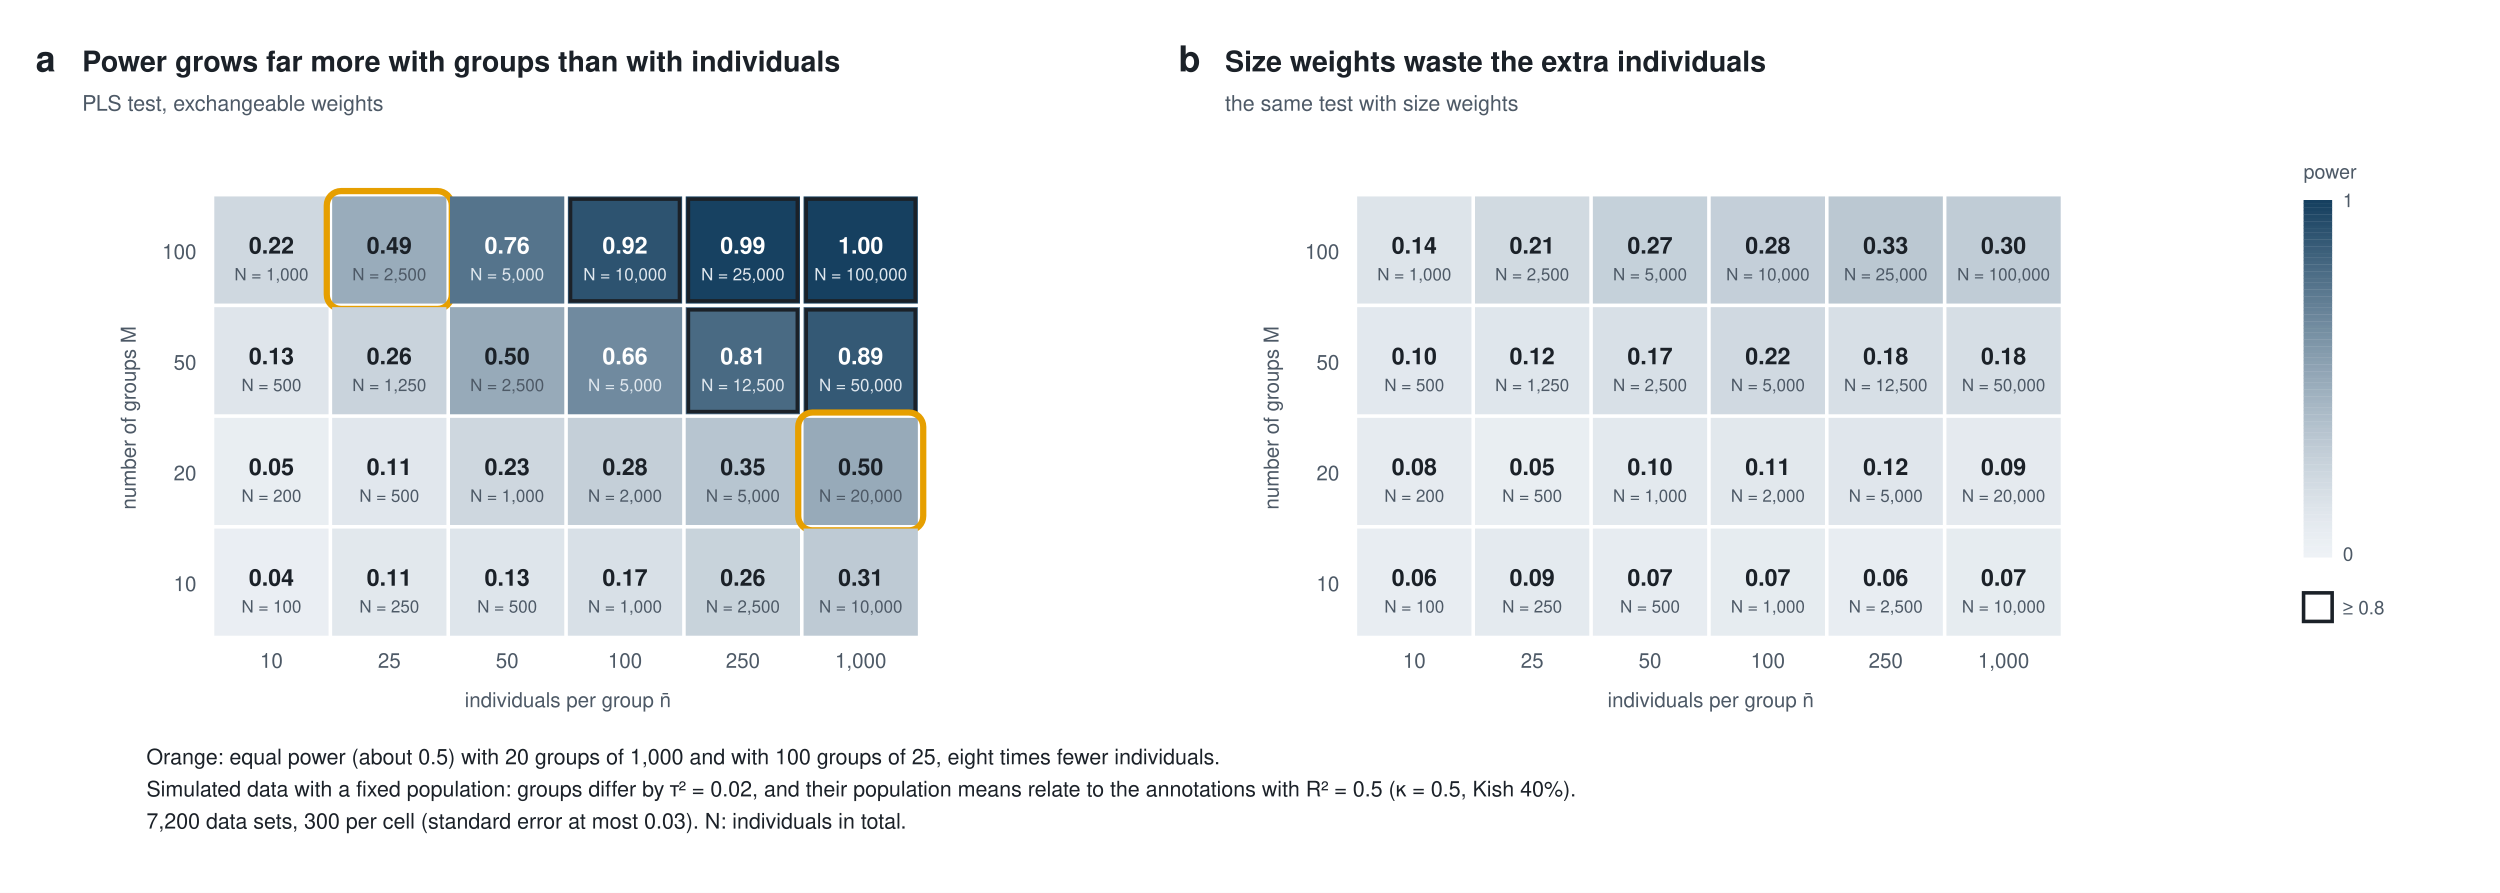
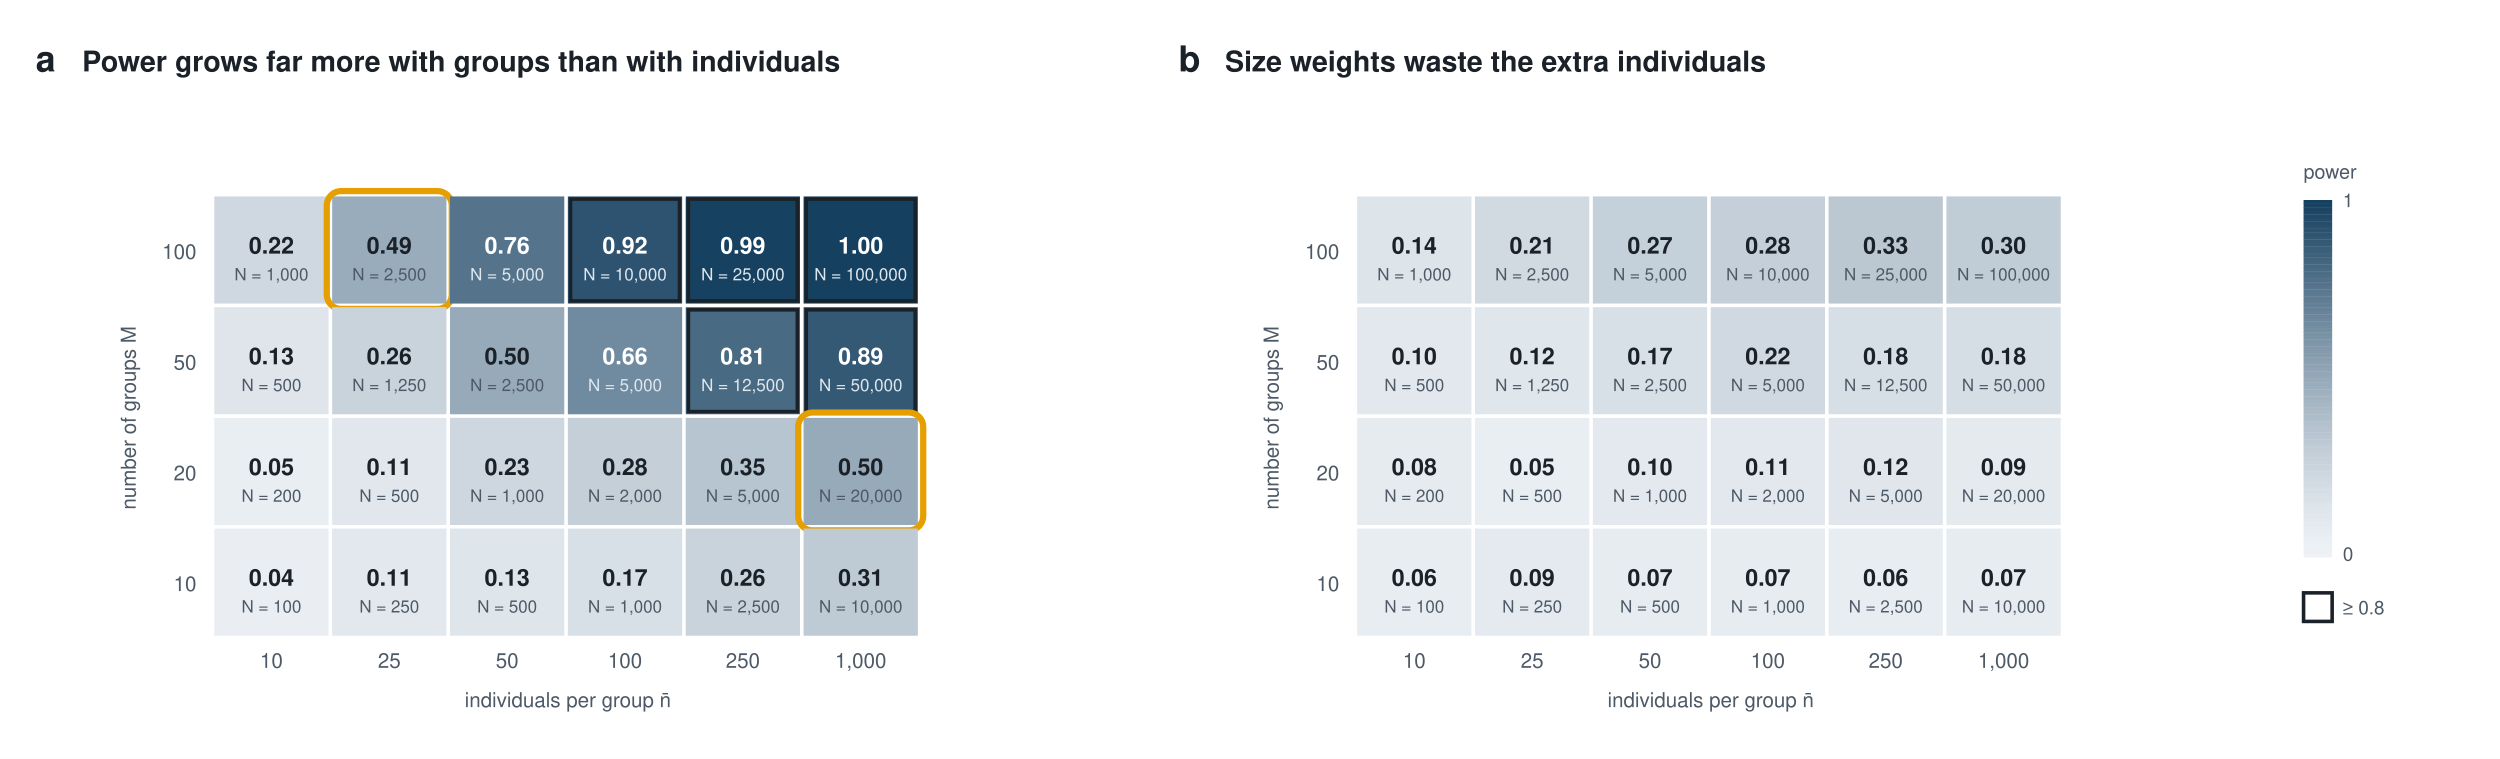
- <svg xmlns="http://www.w3.org/2000/svg" viewBox="0 0 1400 500" width="1400" height="500">
+ <svg xmlns="http://www.w3.org/2000/svg" viewBox="0 0 1400 425" width="1400" height="425">
  <defs>
    <marker id="ah" viewBox="0 0 10 10" refX="9" refY="5" markerWidth="7" markerHeight="7" orient="auto-start-reverse">
      <path d="M0,0 L10,5 L0,10 z" fill="#4d5966" />
    </marker>
  </defs>
-   <rect width="1400" height="500" fill="#ffffff" />
+   <rect width="1400" height="425" fill="#ffffff" />
  <text x="20.0" y="40.0" font-size="20" fill="#1b2128" text-anchor="start" font-weight="700" font-style="normal" font-family="Helvetica, Arial, sans-serif">a</text>
  <text x="46.0" y="40.0" font-size="16" fill="#1b2128" text-anchor="start" font-weight="700" font-style="normal" font-family="Helvetica, Arial, sans-serif">Power grows far more with groups than with individuals</text>
-   <text x="46.0" y="62.0" font-size="12" fill="#4d5966" text-anchor="start" font-weight="400" font-style="normal" font-family="Helvetica, Arial, sans-serif">PLS test, exchangeable weights</text>
  <text x="110.0" y="145.0" font-size="11.5" fill="#4d5966" text-anchor="end" font-weight="400" font-style="normal" font-family="Helvetica, Arial, sans-serif">100</text>
  <rect x="120.0" y="110.0" width="64.0" height="60.0" rx="0" fill="rgb(207,216,224)" fill-opacity="1.00" stroke="none" stroke-width="1" />
  <text x="152.0" y="142.0" font-size="13" fill="#1b2128" text-anchor="middle" font-weight="700" font-style="normal" font-family="Helvetica, Arial, sans-serif">0.22</text>
  <text x="152.0" y="157.0" font-size="9.5" fill="#4d5966" text-anchor="middle" font-weight="400" font-style="normal" font-family="Helvetica, Arial, sans-serif">N = 1,000</text>
  <rect x="186.0" y="110.0" width="64.0" height="60.0" rx="0" fill="rgb(153,172,187)" fill-opacity="1.00" stroke="none" stroke-width="1" />
  <text x="218.0" y="142.0" font-size="13" fill="#1b2128" text-anchor="middle" font-weight="700" font-style="normal" font-family="Helvetica, Arial, sans-serif">0.49</text>
  <text x="218.0" y="157.0" font-size="9.5" fill="#4d5966" text-anchor="middle" font-weight="400" font-style="normal" font-family="Helvetica, Arial, sans-serif">N = 2,500</text>
  <rect x="183.0" y="107.0" width="70.0" height="66.0" rx="8" fill="none" fill-opacity="1.00" stroke="#E69F00" stroke-width="3.5" />
  <rect x="252.0" y="110.0" width="64.0" height="60.0" rx="0" fill="rgb(85,116,140)" fill-opacity="1.00" stroke="none" stroke-width="1" />
  <text x="284.0" y="142.0" font-size="13" fill="#ffffff" text-anchor="middle" font-weight="700" font-style="normal" font-family="Helvetica, Arial, sans-serif">0.76</text>
  <text x="284.0" y="157.0" font-size="9.5" fill="#dfe7ee" text-anchor="middle" font-weight="400" font-style="normal" font-family="Helvetica, Arial, sans-serif">N = 5,000</text>
  <rect x="318.0" y="110.0" width="64.0" height="60.0" rx="0" fill="rgb(45,83,112)" fill-opacity="1.00" stroke="none" stroke-width="1" />
  <rect x="319.5" y="111.5" width="61.0" height="57.0" rx="0" fill="none" fill-opacity="1.00" stroke="#1b2128" stroke-width="2" />
  <text x="350.0" y="142.0" font-size="13" fill="#ffffff" text-anchor="middle" font-weight="700" font-style="normal" font-family="Helvetica, Arial, sans-serif">0.92</text>
  <text x="350.0" y="157.0" font-size="9.5" fill="#dfe7ee" text-anchor="middle" font-weight="400" font-style="normal" font-family="Helvetica, Arial, sans-serif">N = 10,000</text>
  <rect x="384.0" y="110.0" width="64.0" height="60.0" rx="0" fill="rgb(23,65,97)" fill-opacity="1.00" stroke="none" stroke-width="1" />
  <rect x="385.5" y="111.5" width="61.0" height="57.0" rx="0" fill="none" fill-opacity="1.00" stroke="#1b2128" stroke-width="2" />
  <text x="416.0" y="142.0" font-size="13" fill="#ffffff" text-anchor="middle" font-weight="700" font-style="normal" font-family="Helvetica, Arial, sans-serif">0.99</text>
  <text x="416.0" y="157.0" font-size="9.5" fill="#dfe7ee" text-anchor="middle" font-weight="400" font-style="normal" font-family="Helvetica, Arial, sans-serif">N = 25,000</text>
  <rect x="450.0" y="110.0" width="64.0" height="60.0" rx="0" fill="rgb(22,64,96)" fill-opacity="1.00" stroke="none" stroke-width="1" />
  <rect x="451.5" y="111.5" width="61.0" height="57.0" rx="0" fill="none" fill-opacity="1.00" stroke="#1b2128" stroke-width="2" />
  <text x="482.0" y="142.0" font-size="13" fill="#ffffff" text-anchor="middle" font-weight="700" font-style="normal" font-family="Helvetica, Arial, sans-serif">1.00</text>
  <text x="482.0" y="157.0" font-size="9.5" fill="#dfe7ee" text-anchor="middle" font-weight="400" font-style="normal" font-family="Helvetica, Arial, sans-serif">N = 100,000</text>
  <text x="110.0" y="207.0" font-size="11.5" fill="#4d5966" text-anchor="end" font-weight="400" font-style="normal" font-family="Helvetica, Arial, sans-serif">50</text>
  <rect x="120.0" y="172.0" width="64.0" height="60.0" rx="0" fill="rgb(223,229,235)" fill-opacity="1.00" stroke="none" stroke-width="1" />
  <text x="152.0" y="204.0" font-size="13" fill="#1b2128" text-anchor="middle" font-weight="700" font-style="normal" font-family="Helvetica, Arial, sans-serif">0.13</text>
  <text x="152.0" y="219.0" font-size="9.5" fill="#4d5966" text-anchor="middle" font-weight="400" font-style="normal" font-family="Helvetica, Arial, sans-serif">N = 500</text>
  <rect x="186.0" y="172.0" width="64.0" height="60.0" rx="0" fill="rgb(201,211,220)" fill-opacity="1.00" stroke="none" stroke-width="1" />
  <text x="218.0" y="204.0" font-size="13" fill="#1b2128" text-anchor="middle" font-weight="700" font-style="normal" font-family="Helvetica, Arial, sans-serif">0.26</text>
  <text x="218.0" y="219.0" font-size="9.5" fill="#4d5966" text-anchor="middle" font-weight="400" font-style="normal" font-family="Helvetica, Arial, sans-serif">N = 1,250</text>
  <rect x="252.0" y="172.0" width="64.0" height="60.0" rx="0" fill="rgb(151,170,185)" fill-opacity="1.00" stroke="none" stroke-width="1" />
  <text x="284.0" y="204.0" font-size="13" fill="#1b2128" text-anchor="middle" font-weight="700" font-style="normal" font-family="Helvetica, Arial, sans-serif">0.50</text>
  <text x="284.0" y="219.0" font-size="9.5" fill="#4d5966" text-anchor="middle" font-weight="400" font-style="normal" font-family="Helvetica, Arial, sans-serif">N = 2,500</text>
  <rect x="318.0" y="172.0" width="64.0" height="60.0" rx="0" fill="rgb(112,138,159)" fill-opacity="1.00" stroke="none" stroke-width="1" />
  <text x="350.0" y="204.0" font-size="13" fill="#ffffff" text-anchor="middle" font-weight="700" font-style="normal" font-family="Helvetica, Arial, sans-serif">0.66</text>
  <text x="350.0" y="219.0" font-size="9.5" fill="#dfe7ee" text-anchor="middle" font-weight="400" font-style="normal" font-family="Helvetica, Arial, sans-serif">N = 5,000</text>
  <rect x="384.0" y="172.0" width="64.0" height="60.0" rx="0" fill="rgb(73,106,131)" fill-opacity="1.00" stroke="none" stroke-width="1" />
  <rect x="385.5" y="173.5" width="61.0" height="57.0" rx="0" fill="none" fill-opacity="1.00" stroke="#1b2128" stroke-width="2" />
  <text x="416.0" y="204.0" font-size="13" fill="#ffffff" text-anchor="middle" font-weight="700" font-style="normal" font-family="Helvetica, Arial, sans-serif">0.81</text>
  <text x="416.0" y="219.0" font-size="9.5" fill="#dfe7ee" text-anchor="middle" font-weight="400" font-style="normal" font-family="Helvetica, Arial, sans-serif">N = 12,500</text>
  <rect x="450.0" y="172.0" width="64.0" height="60.0" rx="0" fill="rgb(52,89,117)" fill-opacity="1.00" stroke="none" stroke-width="1" />
  <rect x="451.5" y="173.5" width="61.0" height="57.0" rx="0" fill="none" fill-opacity="1.00" stroke="#1b2128" stroke-width="2" />
  <text x="482.0" y="204.0" font-size="13" fill="#ffffff" text-anchor="middle" font-weight="700" font-style="normal" font-family="Helvetica, Arial, sans-serif">0.89</text>
  <text x="482.0" y="219.0" font-size="9.5" fill="#dfe7ee" text-anchor="middle" font-weight="400" font-style="normal" font-family="Helvetica, Arial, sans-serif">N = 50,000</text>
  <text x="110.0" y="269.0" font-size="11.5" fill="#4d5966" text-anchor="end" font-weight="400" font-style="normal" font-family="Helvetica, Arial, sans-serif">20</text>
  <rect x="120.0" y="234.0" width="64.0" height="60.0" rx="0" fill="rgb(233,238,242)" fill-opacity="1.00" stroke="none" stroke-width="1" />
  <text x="152.0" y="266.0" font-size="13" fill="#1b2128" text-anchor="middle" font-weight="700" font-style="normal" font-family="Helvetica, Arial, sans-serif">0.05</text>
  <text x="152.0" y="281.0" font-size="9.5" fill="#4d5966" text-anchor="middle" font-weight="400" font-style="normal" font-family="Helvetica, Arial, sans-serif">N = 200</text>
  <rect x="186.0" y="234.0" width="64.0" height="60.0" rx="0" fill="rgb(225,231,237)" fill-opacity="1.00" stroke="none" stroke-width="1" />
  <text x="218.0" y="266.0" font-size="13" fill="#1b2128" text-anchor="middle" font-weight="700" font-style="normal" font-family="Helvetica, Arial, sans-serif">0.11</text>
  <text x="218.0" y="281.0" font-size="9.5" fill="#4d5966" text-anchor="middle" font-weight="400" font-style="normal" font-family="Helvetica, Arial, sans-serif">N = 500</text>
  <rect x="252.0" y="234.0" width="64.0" height="60.0" rx="0" fill="rgb(206,215,223)" fill-opacity="1.00" stroke="none" stroke-width="1" />
  <text x="284.0" y="266.0" font-size="13" fill="#1b2128" text-anchor="middle" font-weight="700" font-style="normal" font-family="Helvetica, Arial, sans-serif">0.23</text>
  <text x="284.0" y="281.0" font-size="9.5" fill="#4d5966" text-anchor="middle" font-weight="400" font-style="normal" font-family="Helvetica, Arial, sans-serif">N = 1,000</text>
  <rect x="318.0" y="234.0" width="64.0" height="60.0" rx="0" fill="rgb(196,207,216)" fill-opacity="1.00" stroke="none" stroke-width="1" />
  <text x="350.0" y="266.0" font-size="13" fill="#1b2128" text-anchor="middle" font-weight="700" font-style="normal" font-family="Helvetica, Arial, sans-serif">0.28</text>
  <text x="350.0" y="281.0" font-size="9.5" fill="#4d5966" text-anchor="middle" font-weight="400" font-style="normal" font-family="Helvetica, Arial, sans-serif">N = 2,000</text>
  <rect x="384.0" y="234.0" width="64.0" height="60.0" rx="0" fill="rgb(183,197,208)" fill-opacity="1.00" stroke="none" stroke-width="1" />
  <text x="416.0" y="266.0" font-size="13" fill="#1b2128" text-anchor="middle" font-weight="700" font-style="normal" font-family="Helvetica, Arial, sans-serif">0.35</text>
  <text x="416.0" y="281.0" font-size="9.5" fill="#4d5966" text-anchor="middle" font-weight="400" font-style="normal" font-family="Helvetica, Arial, sans-serif">N = 5,000</text>
  <rect x="450.0" y="234.0" width="64.0" height="60.0" rx="0" fill="rgb(151,170,185)" fill-opacity="1.00" stroke="none" stroke-width="1" />
  <text x="482.0" y="266.0" font-size="13" fill="#1b2128" text-anchor="middle" font-weight="700" font-style="normal" font-family="Helvetica, Arial, sans-serif">0.50</text>
  <text x="482.0" y="281.0" font-size="9.5" fill="#4d5966" text-anchor="middle" font-weight="400" font-style="normal" font-family="Helvetica, Arial, sans-serif">N = 20,000</text>
  <rect x="447.0" y="231.0" width="70.0" height="66.0" rx="8" fill="none" fill-opacity="1.00" stroke="#E69F00" stroke-width="3.5" />
  <text x="110.0" y="331.0" font-size="11.5" fill="#4d5966" text-anchor="end" font-weight="400" font-style="normal" font-family="Helvetica, Arial, sans-serif">10</text>
  <rect x="120.0" y="296.0" width="64.0" height="60.0" rx="0" fill="rgb(234,238,243)" fill-opacity="1.00" stroke="none" stroke-width="1" />
  <text x="152.0" y="328.0" font-size="13" fill="#1b2128" text-anchor="middle" font-weight="700" font-style="normal" font-family="Helvetica, Arial, sans-serif">0.04</text>
  <text x="152.0" y="343.0" font-size="9.5" fill="#4d5966" text-anchor="middle" font-weight="400" font-style="normal" font-family="Helvetica, Arial, sans-serif">N = 100</text>
  <rect x="186.0" y="296.0" width="64.0" height="60.0" rx="0" fill="rgb(226,232,237)" fill-opacity="1.00" stroke="none" stroke-width="1" />
  <text x="218.0" y="328.0" font-size="13" fill="#1b2128" text-anchor="middle" font-weight="700" font-style="normal" font-family="Helvetica, Arial, sans-serif">0.11</text>
  <text x="218.0" y="343.0" font-size="9.5" fill="#4d5966" text-anchor="middle" font-weight="400" font-style="normal" font-family="Helvetica, Arial, sans-serif">N = 250</text>
  <rect x="252.0" y="296.0" width="64.0" height="60.0" rx="0" fill="rgb(222,229,235)" fill-opacity="1.00" stroke="none" stroke-width="1" />
  <text x="284.0" y="328.0" font-size="13" fill="#1b2128" text-anchor="middle" font-weight="700" font-style="normal" font-family="Helvetica, Arial, sans-serif">0.13</text>
  <text x="284.0" y="343.0" font-size="9.5" fill="#4d5966" text-anchor="middle" font-weight="400" font-style="normal" font-family="Helvetica, Arial, sans-serif">N = 500</text>
  <rect x="318.0" y="296.0" width="64.0" height="60.0" rx="0" fill="rgb(216,224,231)" fill-opacity="1.00" stroke="none" stroke-width="1" />
  <text x="350.0" y="328.0" font-size="13" fill="#1b2128" text-anchor="middle" font-weight="700" font-style="normal" font-family="Helvetica, Arial, sans-serif">0.17</text>
  <text x="350.0" y="343.0" font-size="9.5" fill="#4d5966" text-anchor="middle" font-weight="400" font-style="normal" font-family="Helvetica, Arial, sans-serif">N = 1,000</text>
  <rect x="384.0" y="296.0" width="64.0" height="60.0" rx="0" fill="rgb(200,211,219)" fill-opacity="1.00" stroke="none" stroke-width="1" />
  <text x="416.0" y="328.0" font-size="13" fill="#1b2128" text-anchor="middle" font-weight="700" font-style="normal" font-family="Helvetica, Arial, sans-serif">0.26</text>
  <text x="416.0" y="343.0" font-size="9.5" fill="#4d5966" text-anchor="middle" font-weight="400" font-style="normal" font-family="Helvetica, Arial, sans-serif">N = 2,500</text>
  <rect x="450.0" y="296.0" width="64.0" height="60.0" rx="0" fill="rgb(190,202,212)" fill-opacity="1.00" stroke="none" stroke-width="1" />
  <text x="482.0" y="328.0" font-size="13" fill="#1b2128" text-anchor="middle" font-weight="700" font-style="normal" font-family="Helvetica, Arial, sans-serif">0.31</text>
  <text x="482.0" y="343.0" font-size="9.5" fill="#4d5966" text-anchor="middle" font-weight="400" font-style="normal" font-family="Helvetica, Arial, sans-serif">N = 10,000</text>
  <text x="152.0" y="374.0" font-size="11.5" fill="#4d5966" text-anchor="middle" font-weight="400" font-style="normal" font-family="Helvetica, Arial, sans-serif">10</text>
  <text x="218.0" y="374.0" font-size="11.5" fill="#4d5966" text-anchor="middle" font-weight="400" font-style="normal" font-family="Helvetica, Arial, sans-serif">25</text>
  <text x="284.0" y="374.0" font-size="11.5" fill="#4d5966" text-anchor="middle" font-weight="400" font-style="normal" font-family="Helvetica, Arial, sans-serif">50</text>
  <text x="350.0" y="374.0" font-size="11.5" fill="#4d5966" text-anchor="middle" font-weight="400" font-style="normal" font-family="Helvetica, Arial, sans-serif">100</text>
  <text x="416.0" y="374.0" font-size="11.5" fill="#4d5966" text-anchor="middle" font-weight="400" font-style="normal" font-family="Helvetica, Arial, sans-serif">250</text>
  <text x="482.0" y="374.0" font-size="11.5" fill="#4d5966" text-anchor="middle" font-weight="400" font-style="normal" font-family="Helvetica, Arial, sans-serif">1,000</text>
  <text x="318.0" y="396.0" font-size="11.5" fill="#4d5966" text-anchor="middle" font-weight="400" font-style="normal" font-family="Helvetica, Arial, sans-serif">individuals per group n̄</text>
  <text transform="rotate(-90 76 234.0)" x="76.0" y="234.0" font-size="11.5" fill="#4d5966" text-anchor="middle" font-weight="400" font-style="normal" font-family="Helvetica, Arial, sans-serif">number of groups M</text>
  <text x="660.0" y="40.0" font-size="20" fill="#1b2128" text-anchor="start" font-weight="700" font-style="normal" font-family="Helvetica, Arial, sans-serif">b</text>
  <text x="686.0" y="40.0" font-size="16" fill="#1b2128" text-anchor="start" font-weight="700" font-style="normal" font-family="Helvetica, Arial, sans-serif">Size weights waste the extra individuals</text>
-   <text x="686.0" y="62.0" font-size="12" fill="#4d5966" text-anchor="start" font-weight="400" font-style="normal" font-family="Helvetica, Arial, sans-serif">the same test with size weights</text>
  <text x="750.0" y="145.0" font-size="11.5" fill="#4d5966" text-anchor="end" font-weight="400" font-style="normal" font-family="Helvetica, Arial, sans-serif">100</text>
  <rect x="760.0" y="110.0" width="64.0" height="60.0" rx="0" fill="rgb(221,228,234)" fill-opacity="1.00" stroke="none" stroke-width="1" />
  <text x="792.0" y="142.0" font-size="13" fill="#1b2128" text-anchor="middle" font-weight="700" font-style="normal" font-family="Helvetica, Arial, sans-serif">0.14</text>
  <text x="792.0" y="157.0" font-size="9.5" fill="#4d5966" text-anchor="middle" font-weight="400" font-style="normal" font-family="Helvetica, Arial, sans-serif">N = 1,000</text>
  <rect x="826.0" y="110.0" width="64.0" height="60.0" rx="0" fill="rgb(209,218,225)" fill-opacity="1.00" stroke="none" stroke-width="1" />
  <text x="858.0" y="142.0" font-size="13" fill="#1b2128" text-anchor="middle" font-weight="700" font-style="normal" font-family="Helvetica, Arial, sans-serif">0.21</text>
  <text x="858.0" y="157.0" font-size="9.5" fill="#4d5966" text-anchor="middle" font-weight="400" font-style="normal" font-family="Helvetica, Arial, sans-serif">N = 2,500</text>
  <rect x="892.0" y="110.0" width="64.0" height="60.0" rx="0" fill="rgb(197,209,218)" fill-opacity="1.00" stroke="none" stroke-width="1" />
  <text x="924.0" y="142.0" font-size="13" fill="#1b2128" text-anchor="middle" font-weight="700" font-style="normal" font-family="Helvetica, Arial, sans-serif">0.27</text>
  <text x="924.0" y="157.0" font-size="9.5" fill="#4d5966" text-anchor="middle" font-weight="400" font-style="normal" font-family="Helvetica, Arial, sans-serif">N = 5,000</text>
  <rect x="958.0" y="110.0" width="64.0" height="60.0" rx="0" fill="rgb(196,207,217)" fill-opacity="1.00" stroke="none" stroke-width="1" />
  <text x="990.0" y="142.0" font-size="13" fill="#1b2128" text-anchor="middle" font-weight="700" font-style="normal" font-family="Helvetica, Arial, sans-serif">0.28</text>
  <text x="990.0" y="157.0" font-size="9.5" fill="#4d5966" text-anchor="middle" font-weight="400" font-style="normal" font-family="Helvetica, Arial, sans-serif">N = 10,000</text>
  <rect x="1024.0" y="110.0" width="64.0" height="60.0" rx="0" fill="rgb(187,200,210)" fill-opacity="1.00" stroke="none" stroke-width="1" />
  <text x="1056.0" y="142.0" font-size="13" fill="#1b2128" text-anchor="middle" font-weight="700" font-style="normal" font-family="Helvetica, Arial, sans-serif">0.33</text>
  <text x="1056.0" y="157.0" font-size="9.5" fill="#4d5966" text-anchor="middle" font-weight="400" font-style="normal" font-family="Helvetica, Arial, sans-serif">N = 25,000</text>
  <rect x="1090.0" y="110.0" width="64.0" height="60.0" rx="0" fill="rgb(192,204,214)" fill-opacity="1.00" stroke="none" stroke-width="1" />
  <text x="1122.0" y="142.0" font-size="13" fill="#1b2128" text-anchor="middle" font-weight="700" font-style="normal" font-family="Helvetica, Arial, sans-serif">0.30</text>
  <text x="1122.0" y="157.0" font-size="9.5" fill="#4d5966" text-anchor="middle" font-weight="400" font-style="normal" font-family="Helvetica, Arial, sans-serif">N = 100,000</text>
  <text x="750.0" y="207.0" font-size="11.5" fill="#4d5966" text-anchor="end" font-weight="400" font-style="normal" font-family="Helvetica, Arial, sans-serif">50</text>
  <rect x="760.0" y="172.0" width="64.0" height="60.0" rx="0" fill="rgb(226,232,238)" fill-opacity="1.00" stroke="none" stroke-width="1" />
  <text x="792.0" y="204.0" font-size="13" fill="#1b2128" text-anchor="middle" font-weight="700" font-style="normal" font-family="Helvetica, Arial, sans-serif">0.10</text>
  <text x="792.0" y="219.0" font-size="9.5" fill="#4d5966" text-anchor="middle" font-weight="400" font-style="normal" font-family="Helvetica, Arial, sans-serif">N = 500</text>
  <rect x="826.0" y="172.0" width="64.0" height="60.0" rx="0" fill="rgb(223,230,236)" fill-opacity="1.00" stroke="none" stroke-width="1" />
  <text x="858.0" y="204.0" font-size="13" fill="#1b2128" text-anchor="middle" font-weight="700" font-style="normal" font-family="Helvetica, Arial, sans-serif">0.12</text>
  <text x="858.0" y="219.0" font-size="9.5" fill="#4d5966" text-anchor="middle" font-weight="400" font-style="normal" font-family="Helvetica, Arial, sans-serif">N = 1,250</text>
  <rect x="892.0" y="172.0" width="64.0" height="60.0" rx="0" fill="rgb(216,224,231)" fill-opacity="1.00" stroke="none" stroke-width="1" />
  <text x="924.0" y="204.0" font-size="13" fill="#1b2128" text-anchor="middle" font-weight="700" font-style="normal" font-family="Helvetica, Arial, sans-serif">0.17</text>
  <text x="924.0" y="219.0" font-size="9.5" fill="#4d5966" text-anchor="middle" font-weight="400" font-style="normal" font-family="Helvetica, Arial, sans-serif">N = 2,500</text>
  <rect x="958.0" y="172.0" width="64.0" height="60.0" rx="0" fill="rgb(208,217,225)" fill-opacity="1.00" stroke="none" stroke-width="1" />
  <text x="990.0" y="204.0" font-size="13" fill="#1b2128" text-anchor="middle" font-weight="700" font-style="normal" font-family="Helvetica, Arial, sans-serif">0.22</text>
  <text x="990.0" y="219.0" font-size="9.5" fill="#4d5966" text-anchor="middle" font-weight="400" font-style="normal" font-family="Helvetica, Arial, sans-serif">N = 5,000</text>
  <rect x="1024.0" y="172.0" width="64.0" height="60.0" rx="0" fill="rgb(215,223,230)" fill-opacity="1.00" stroke="none" stroke-width="1" />
  <text x="1056.0" y="204.0" font-size="13" fill="#1b2128" text-anchor="middle" font-weight="700" font-style="normal" font-family="Helvetica, Arial, sans-serif">0.18</text>
  <text x="1056.0" y="219.0" font-size="9.5" fill="#4d5966" text-anchor="middle" font-weight="400" font-style="normal" font-family="Helvetica, Arial, sans-serif">N = 12,500</text>
  <rect x="1090.0" y="172.0" width="64.0" height="60.0" rx="0" fill="rgb(214,222,229)" fill-opacity="1.00" stroke="none" stroke-width="1" />
  <text x="1122.0" y="204.0" font-size="13" fill="#1b2128" text-anchor="middle" font-weight="700" font-style="normal" font-family="Helvetica, Arial, sans-serif">0.18</text>
  <text x="1122.0" y="219.0" font-size="9.5" fill="#4d5966" text-anchor="middle" font-weight="400" font-style="normal" font-family="Helvetica, Arial, sans-serif">N = 50,000</text>
  <text x="750.0" y="269.0" font-size="11.5" fill="#4d5966" text-anchor="end" font-weight="400" font-style="normal" font-family="Helvetica, Arial, sans-serif">20</text>
  <rect x="760.0" y="234.0" width="64.0" height="60.0" rx="0" fill="rgb(230,235,240)" fill-opacity="1.00" stroke="none" stroke-width="1" />
  <text x="792.0" y="266.0" font-size="13" fill="#1b2128" text-anchor="middle" font-weight="700" font-style="normal" font-family="Helvetica, Arial, sans-serif">0.08</text>
  <text x="792.0" y="281.0" font-size="9.5" fill="#4d5966" text-anchor="middle" font-weight="400" font-style="normal" font-family="Helvetica, Arial, sans-serif">N = 200</text>
  <rect x="826.0" y="234.0" width="64.0" height="60.0" rx="0" fill="rgb(233,238,242)" fill-opacity="1.00" stroke="none" stroke-width="1" />
  <text x="858.0" y="266.0" font-size="13" fill="#1b2128" text-anchor="middle" font-weight="700" font-style="normal" font-family="Helvetica, Arial, sans-serif">0.05</text>
  <text x="858.0" y="281.0" font-size="9.5" fill="#4d5966" text-anchor="middle" font-weight="400" font-style="normal" font-family="Helvetica, Arial, sans-serif">N = 500</text>
  <rect x="892.0" y="234.0" width="64.0" height="60.0" rx="0" fill="rgb(227,233,238)" fill-opacity="1.00" stroke="none" stroke-width="1" />
  <text x="924.0" y="266.0" font-size="13" fill="#1b2128" text-anchor="middle" font-weight="700" font-style="normal" font-family="Helvetica, Arial, sans-serif">0.10</text>
  <text x="924.0" y="281.0" font-size="9.5" fill="#4d5966" text-anchor="middle" font-weight="400" font-style="normal" font-family="Helvetica, Arial, sans-serif">N = 1,000</text>
  <rect x="958.0" y="234.0" width="64.0" height="60.0" rx="0" fill="rgb(226,232,237)" fill-opacity="1.00" stroke="none" stroke-width="1" />
  <text x="990.0" y="266.0" font-size="13" fill="#1b2128" text-anchor="middle" font-weight="700" font-style="normal" font-family="Helvetica, Arial, sans-serif">0.11</text>
  <text x="990.0" y="281.0" font-size="9.5" fill="#4d5966" text-anchor="middle" font-weight="400" font-style="normal" font-family="Helvetica, Arial, sans-serif">N = 2,000</text>
  <rect x="1024.0" y="234.0" width="64.0" height="60.0" rx="0" fill="rgb(224,230,236)" fill-opacity="1.00" stroke="none" stroke-width="1" />
  <text x="1056.0" y="266.0" font-size="13" fill="#1b2128" text-anchor="middle" font-weight="700" font-style="normal" font-family="Helvetica, Arial, sans-serif">0.12</text>
  <text x="1056.0" y="281.0" font-size="9.5" fill="#4d5966" text-anchor="middle" font-weight="400" font-style="normal" font-family="Helvetica, Arial, sans-serif">N = 5,000</text>
  <rect x="1090.0" y="234.0" width="64.0" height="60.0" rx="0" fill="rgb(229,234,239)" fill-opacity="1.00" stroke="none" stroke-width="1" />
  <text x="1122.0" y="266.0" font-size="13" fill="#1b2128" text-anchor="middle" font-weight="700" font-style="normal" font-family="Helvetica, Arial, sans-serif">0.09</text>
  <text x="1122.0" y="281.0" font-size="9.5" fill="#4d5966" text-anchor="middle" font-weight="400" font-style="normal" font-family="Helvetica, Arial, sans-serif">N = 20,000</text>
  <text x="750.0" y="331.0" font-size="11.5" fill="#4d5966" text-anchor="end" font-weight="400" font-style="normal" font-family="Helvetica, Arial, sans-serif">10</text>
  <rect x="760.0" y="296.0" width="64.0" height="60.0" rx="0" fill="rgb(232,237,242)" fill-opacity="1.00" stroke="none" stroke-width="1" />
  <text x="792.0" y="328.0" font-size="13" fill="#1b2128" text-anchor="middle" font-weight="700" font-style="normal" font-family="Helvetica, Arial, sans-serif">0.06</text>
  <text x="792.0" y="343.0" font-size="9.5" fill="#4d5966" text-anchor="middle" font-weight="400" font-style="normal" font-family="Helvetica, Arial, sans-serif">N = 100</text>
  <rect x="826.0" y="296.0" width="64.0" height="60.0" rx="0" fill="rgb(228,234,239)" fill-opacity="1.00" stroke="none" stroke-width="1" />
  <text x="858.0" y="328.0" font-size="13" fill="#1b2128" text-anchor="middle" font-weight="700" font-style="normal" font-family="Helvetica, Arial, sans-serif">0.09</text>
  <text x="858.0" y="343.0" font-size="9.5" fill="#4d5966" text-anchor="middle" font-weight="400" font-style="normal" font-family="Helvetica, Arial, sans-serif">N = 250</text>
  <rect x="892.0" y="296.0" width="64.0" height="60.0" rx="0" fill="rgb(231,236,241)" fill-opacity="1.00" stroke="none" stroke-width="1" />
  <text x="924.0" y="328.0" font-size="13" fill="#1b2128" text-anchor="middle" font-weight="700" font-style="normal" font-family="Helvetica, Arial, sans-serif">0.07</text>
  <text x="924.0" y="343.0" font-size="9.5" fill="#4d5966" text-anchor="middle" font-weight="400" font-style="normal" font-family="Helvetica, Arial, sans-serif">N = 500</text>
  <rect x="958.0" y="296.0" width="64.0" height="60.0" rx="0" fill="rgb(230,236,240)" fill-opacity="1.00" stroke="none" stroke-width="1" />
  <text x="990.0" y="328.0" font-size="13" fill="#1b2128" text-anchor="middle" font-weight="700" font-style="normal" font-family="Helvetica, Arial, sans-serif">0.07</text>
  <text x="990.0" y="343.0" font-size="9.5" fill="#4d5966" text-anchor="middle" font-weight="400" font-style="normal" font-family="Helvetica, Arial, sans-serif">N = 1,000</text>
  <rect x="1024.0" y="296.0" width="64.0" height="60.0" rx="0" fill="rgb(232,237,242)" fill-opacity="1.00" stroke="none" stroke-width="1" />
  <text x="1056.0" y="328.0" font-size="13" fill="#1b2128" text-anchor="middle" font-weight="700" font-style="normal" font-family="Helvetica, Arial, sans-serif">0.06</text>
  <text x="1056.0" y="343.0" font-size="9.5" fill="#4d5966" text-anchor="middle" font-weight="400" font-style="normal" font-family="Helvetica, Arial, sans-serif">N = 2,500</text>
  <rect x="1090.0" y="296.0" width="64.0" height="60.0" rx="0" fill="rgb(230,236,240)" fill-opacity="1.00" stroke="none" stroke-width="1" />
  <text x="1122.0" y="328.0" font-size="13" fill="#1b2128" text-anchor="middle" font-weight="700" font-style="normal" font-family="Helvetica, Arial, sans-serif">0.07</text>
  <text x="1122.0" y="343.0" font-size="9.5" fill="#4d5966" text-anchor="middle" font-weight="400" font-style="normal" font-family="Helvetica, Arial, sans-serif">N = 10,000</text>
  <text x="792.0" y="374.0" font-size="11.5" fill="#4d5966" text-anchor="middle" font-weight="400" font-style="normal" font-family="Helvetica, Arial, sans-serif">10</text>
  <text x="858.0" y="374.0" font-size="11.5" fill="#4d5966" text-anchor="middle" font-weight="400" font-style="normal" font-family="Helvetica, Arial, sans-serif">25</text>
  <text x="924.0" y="374.0" font-size="11.5" fill="#4d5966" text-anchor="middle" font-weight="400" font-style="normal" font-family="Helvetica, Arial, sans-serif">50</text>
  <text x="990.0" y="374.0" font-size="11.5" fill="#4d5966" text-anchor="middle" font-weight="400" font-style="normal" font-family="Helvetica, Arial, sans-serif">100</text>
  <text x="1056.0" y="374.0" font-size="11.5" fill="#4d5966" text-anchor="middle" font-weight="400" font-style="normal" font-family="Helvetica, Arial, sans-serif">250</text>
  <text x="1122.0" y="374.0" font-size="11.5" fill="#4d5966" text-anchor="middle" font-weight="400" font-style="normal" font-family="Helvetica, Arial, sans-serif">1,000</text>
  <text x="958.0" y="396.0" font-size="11.5" fill="#4d5966" text-anchor="middle" font-weight="400" font-style="normal" font-family="Helvetica, Arial, sans-serif">individuals per group n̄</text>
  <text transform="rotate(-90 716 234.0)" x="716.0" y="234.0" font-size="11.5" fill="#4d5966" text-anchor="middle" font-weight="400" font-style="normal" font-family="Helvetica, Arial, sans-serif">number of groups M</text>
  <rect x="1290.0" y="310.0" width="16.0" height="2.2" rx="0" fill="rgb(238,242,246)" fill-opacity="1.00" stroke="none" stroke-width="1" />
  <rect x="1290.0" y="308.0" width="16.0" height="2.2" rx="0" fill="rgb(237,241,245)" fill-opacity="1.00" stroke="none" stroke-width="1" />
  <rect x="1290.0" y="306.0" width="16.0" height="2.2" rx="0" fill="rgb(236,240,245)" fill-opacity="1.00" stroke="none" stroke-width="1" />
  <rect x="1290.0" y="304.0" width="16.0" height="2.2" rx="0" fill="rgb(235,240,244)" fill-opacity="1.00" stroke="none" stroke-width="1" />
  <rect x="1290.0" y="302.0" width="16.0" height="2.2" rx="0" fill="rgb(234,239,243)" fill-opacity="1.00" stroke="none" stroke-width="1" />
  <rect x="1290.0" y="300.0" width="16.0" height="2.2" rx="0" fill="rgb(233,238,242)" fill-opacity="1.00" stroke="none" stroke-width="1" />
  <rect x="1290.0" y="298.0" width="16.0" height="2.2" rx="0" fill="rgb(232,237,242)" fill-opacity="1.00" stroke="none" stroke-width="1" />
  <rect x="1290.0" y="296.0" width="16.0" height="2.2" rx="0" fill="rgb(231,236,241)" fill-opacity="1.00" stroke="none" stroke-width="1" />
  <rect x="1290.0" y="294.0" width="16.0" height="2.2" rx="0" fill="rgb(229,235,240)" fill-opacity="1.00" stroke="none" stroke-width="1" />
  <rect x="1290.0" y="292.0" width="16.0" height="2.2" rx="0" fill="rgb(228,234,239)" fill-opacity="1.00" stroke="none" stroke-width="1" />
  <rect x="1290.0" y="290.0" width="16.0" height="2.2" rx="0" fill="rgb(227,232,238)" fill-opacity="1.00" stroke="none" stroke-width="1" />
  <rect x="1290.0" y="288.0" width="16.0" height="2.2" rx="0" fill="rgb(225,231,237)" fill-opacity="1.00" stroke="none" stroke-width="1" />
  <rect x="1290.0" y="286.0" width="16.0" height="2.2" rx="0" fill="rgb(224,230,236)" fill-opacity="1.00" stroke="none" stroke-width="1" />
  <rect x="1290.0" y="284.0" width="16.0" height="2.2" rx="0" fill="rgb(222,229,235)" fill-opacity="1.00" stroke="none" stroke-width="1" />
  <rect x="1290.0" y="282.0" width="16.0" height="2.2" rx="0" fill="rgb(221,228,234)" fill-opacity="1.00" stroke="none" stroke-width="1" />
  <rect x="1290.0" y="280.0" width="16.0" height="2.2" rx="0" fill="rgb(219,226,233)" fill-opacity="1.00" stroke="none" stroke-width="1" />
  <rect x="1290.0" y="278.0" width="16.0" height="2.2" rx="0" fill="rgb(217,225,231)" fill-opacity="1.00" stroke="none" stroke-width="1" />
  <rect x="1290.0" y="276.0" width="16.0" height="2.2" rx="0" fill="rgb(216,223,230)" fill-opacity="1.00" stroke="none" stroke-width="1" />
  <rect x="1290.0" y="274.0" width="16.0" height="2.2" rx="0" fill="rgb(214,222,229)" fill-opacity="1.00" stroke="none" stroke-width="1" />
  <rect x="1290.0" y="272.0" width="16.0" height="2.2" rx="0" fill="rgb(212,221,228)" fill-opacity="1.00" stroke="none" stroke-width="1" />
  <rect x="1290.0" y="270.0" width="16.0" height="2.2" rx="0" fill="rgb(210,219,227)" fill-opacity="1.00" stroke="none" stroke-width="1" />
  <rect x="1290.0" y="268.0" width="16.0" height="2.2" rx="0" fill="rgb(209,218,226)" fill-opacity="1.00" stroke="none" stroke-width="1" />
  <rect x="1290.0" y="266.0" width="16.0" height="2.2" rx="0" fill="rgb(207,216,224)" fill-opacity="1.00" stroke="none" stroke-width="1" />
  <rect x="1290.0" y="264.0" width="16.0" height="2.2" rx="0" fill="rgb(205,215,223)" fill-opacity="1.00" stroke="none" stroke-width="1" />
  <rect x="1290.0" y="262.0" width="16.0" height="2.2" rx="0" fill="rgb(203,213,222)" fill-opacity="1.00" stroke="none" stroke-width="1" />
  <rect x="1290.0" y="260.0" width="16.0" height="2.2" rx="0" fill="rgb(201,212,220)" fill-opacity="1.00" stroke="none" stroke-width="1" />
  <rect x="1290.0" y="258.0" width="16.0" height="2.2" rx="0" fill="rgb(200,210,219)" fill-opacity="1.00" stroke="none" stroke-width="1" />
  <rect x="1290.0" y="256.0" width="16.0" height="2.2" rx="0" fill="rgb(198,209,218)" fill-opacity="1.00" stroke="none" stroke-width="1" />
  <rect x="1290.0" y="254.0" width="16.0" height="2.2" rx="0" fill="rgb(196,207,216)" fill-opacity="1.00" stroke="none" stroke-width="1" />
  <rect x="1290.0" y="252.0" width="16.0" height="2.2" rx="0" fill="rgb(194,205,215)" fill-opacity="1.00" stroke="none" stroke-width="1" />
  <rect x="1290.0" y="250.0" width="16.0" height="2.2" rx="0" fill="rgb(192,204,214)" fill-opacity="1.00" stroke="none" stroke-width="1" />
  <rect x="1290.0" y="248.0" width="16.0" height="2.2" rx="0" fill="rgb(190,202,212)" fill-opacity="1.00" stroke="none" stroke-width="1" />
  <rect x="1290.0" y="246.0" width="16.0" height="2.2" rx="0" fill="rgb(188,200,211)" fill-opacity="1.00" stroke="none" stroke-width="1" />
  <rect x="1290.0" y="244.0" width="16.0" height="2.2" rx="0" fill="rgb(186,199,210)" fill-opacity="1.00" stroke="none" stroke-width="1" />
  <rect x="1290.0" y="242.0" width="16.0" height="2.2" rx="0" fill="rgb(184,197,208)" fill-opacity="1.00" stroke="none" stroke-width="1" />
  <rect x="1290.0" y="240.0" width="16.0" height="2.2" rx="0" fill="rgb(182,195,207)" fill-opacity="1.00" stroke="none" stroke-width="1" />
  <rect x="1290.0" y="238.0" width="16.0" height="2.2" rx="0" fill="rgb(180,194,205)" fill-opacity="1.00" stroke="none" stroke-width="1" />
  <rect x="1290.0" y="236.0" width="16.0" height="2.2" rx="0" fill="rgb(177,192,204)" fill-opacity="1.00" stroke="none" stroke-width="1" />
  <rect x="1290.0" y="234.0" width="16.0" height="2.2" rx="0" fill="rgb(175,190,202)" fill-opacity="1.00" stroke="none" stroke-width="1" />
  <rect x="1290.0" y="232.0" width="16.0" height="2.2" rx="0" fill="rgb(173,188,201)" fill-opacity="1.00" stroke="none" stroke-width="1" />
  <rect x="1290.0" y="230.0" width="16.0" height="2.2" rx="0" fill="rgb(171,187,199)" fill-opacity="1.00" stroke="none" stroke-width="1" />
  <rect x="1290.0" y="228.0" width="16.0" height="2.2" rx="0" fill="rgb(169,185,198)" fill-opacity="1.00" stroke="none" stroke-width="1" />
  <rect x="1290.0" y="226.0" width="16.0" height="2.2" rx="0" fill="rgb(167,183,196)" fill-opacity="1.00" stroke="none" stroke-width="1" />
  <rect x="1290.0" y="224.0" width="16.0" height="2.2" rx="0" fill="rgb(164,181,195)" fill-opacity="1.00" stroke="none" stroke-width="1" />
  <rect x="1290.0" y="222.0" width="16.0" height="2.2" rx="0" fill="rgb(162,179,193)" fill-opacity="1.00" stroke="none" stroke-width="1" />
  <rect x="1290.0" y="220.0" width="16.0" height="2.2" rx="0" fill="rgb(160,178,192)" fill-opacity="1.00" stroke="none" stroke-width="1" />
  <rect x="1290.0" y="218.0" width="16.0" height="2.2" rx="0" fill="rgb(158,176,190)" fill-opacity="1.00" stroke="none" stroke-width="1" />
  <rect x="1290.0" y="216.0" width="16.0" height="2.2" rx="0" fill="rgb(155,174,189)" fill-opacity="1.00" stroke="none" stroke-width="1" />
  <rect x="1290.0" y="214.0" width="16.0" height="2.2" rx="0" fill="rgb(153,172,187)" fill-opacity="1.00" stroke="none" stroke-width="1" />
  <rect x="1290.0" y="212.0" width="16.0" height="2.2" rx="0" fill="rgb(151,170,185)" fill-opacity="1.00" stroke="none" stroke-width="1" />
  <rect x="1290.0" y="210.0" width="16.0" height="2.2" rx="0" fill="rgb(149,168,184)" fill-opacity="1.00" stroke="none" stroke-width="1" />
  <rect x="1290.0" y="208.0" width="16.0" height="2.2" rx="0" fill="rgb(146,166,182)" fill-opacity="1.00" stroke="none" stroke-width="1" />
  <rect x="1290.0" y="206.0" width="16.0" height="2.2" rx="0" fill="rgb(144,164,181)" fill-opacity="1.00" stroke="none" stroke-width="1" />
  <rect x="1290.0" y="204.0" width="16.0" height="2.2" rx="0" fill="rgb(142,162,179)" fill-opacity="1.00" stroke="none" stroke-width="1" />
  <rect x="1290.0" y="202.0" width="16.0" height="2.2" rx="0" fill="rgb(139,161,177)" fill-opacity="1.00" stroke="none" stroke-width="1" />
  <rect x="1290.0" y="200.0" width="16.0" height="2.2" rx="0" fill="rgb(137,159,176)" fill-opacity="1.00" stroke="none" stroke-width="1" />
  <rect x="1290.0" y="198.0" width="16.0" height="2.2" rx="0" fill="rgb(135,157,174)" fill-opacity="1.00" stroke="none" stroke-width="1" />
  <rect x="1290.0" y="196.0" width="16.0" height="2.2" rx="0" fill="rgb(132,155,172)" fill-opacity="1.00" stroke="none" stroke-width="1" />
  <rect x="1290.0" y="194.0" width="16.0" height="2.2" rx="0" fill="rgb(130,153,171)" fill-opacity="1.00" stroke="none" stroke-width="1" />
  <rect x="1290.0" y="192.0" width="16.0" height="2.2" rx="0" fill="rgb(127,151,169)" fill-opacity="1.00" stroke="none" stroke-width="1" />
  <rect x="1290.0" y="190.0" width="16.0" height="2.2" rx="0" fill="rgb(125,149,167)" fill-opacity="1.00" stroke="none" stroke-width="1" />
  <rect x="1290.0" y="188.0" width="16.0" height="2.2" rx="0" fill="rgb(122,147,166)" fill-opacity="1.00" stroke="none" stroke-width="1" />
  <rect x="1290.0" y="186.0" width="16.0" height="2.2" rx="0" fill="rgb(120,145,164)" fill-opacity="1.00" stroke="none" stroke-width="1" />
  <rect x="1290.0" y="184.0" width="16.0" height="2.2" rx="0" fill="rgb(117,143,162)" fill-opacity="1.00" stroke="none" stroke-width="1" />
  <rect x="1290.0" y="182.0" width="16.0" height="2.2" rx="0" fill="rgb(115,141,160)" fill-opacity="1.00" stroke="none" stroke-width="1" />
  <rect x="1290.0" y="180.0" width="16.0" height="2.2" rx="0" fill="rgb(112,138,159)" fill-opacity="1.00" stroke="none" stroke-width="1" />
  <rect x="1290.0" y="178.0" width="16.0" height="2.2" rx="0" fill="rgb(110,136,157)" fill-opacity="1.00" stroke="none" stroke-width="1" />
  <rect x="1290.0" y="176.0" width="16.0" height="2.2" rx="0" fill="rgb(107,134,155)" fill-opacity="1.00" stroke="none" stroke-width="1" />
  <rect x="1290.0" y="174.0" width="16.0" height="2.2" rx="0" fill="rgb(105,132,153)" fill-opacity="1.00" stroke="none" stroke-width="1" />
  <rect x="1290.0" y="172.0" width="16.0" height="2.2" rx="0" fill="rgb(102,130,152)" fill-opacity="1.00" stroke="none" stroke-width="1" />
  <rect x="1290.0" y="170.0" width="16.0" height="2.2" rx="0" fill="rgb(100,128,150)" fill-opacity="1.00" stroke="none" stroke-width="1" />
  <rect x="1290.0" y="168.0" width="16.0" height="2.2" rx="0" fill="rgb(97,126,148)" fill-opacity="1.00" stroke="none" stroke-width="1" />
  <rect x="1290.0" y="166.0" width="16.0" height="2.2" rx="0" fill="rgb(95,124,146)" fill-opacity="1.00" stroke="none" stroke-width="1" />
  <rect x="1290.0" y="164.0" width="16.0" height="2.2" rx="0" fill="rgb(92,122,145)" fill-opacity="1.00" stroke="none" stroke-width="1" />
  <rect x="1290.0" y="162.0" width="16.0" height="2.2" rx="0" fill="rgb(90,120,143)" fill-opacity="1.00" stroke="none" stroke-width="1" />
  <rect x="1290.0" y="160.0" width="16.0" height="2.2" rx="0" fill="rgb(87,117,141)" fill-opacity="1.00" stroke="none" stroke-width="1" />
  <rect x="1290.0" y="158.0" width="16.0" height="2.2" rx="0" fill="rgb(84,115,139)" fill-opacity="1.00" stroke="none" stroke-width="1" />
  <rect x="1290.0" y="156.0" width="16.0" height="2.2" rx="0" fill="rgb(82,113,137)" fill-opacity="1.00" stroke="none" stroke-width="1" />
  <rect x="1290.0" y="154.0" width="16.0" height="2.2" rx="0" fill="rgb(79,111,135)" fill-opacity="1.00" stroke="none" stroke-width="1" />
  <rect x="1290.0" y="152.0" width="16.0" height="2.2" rx="0" fill="rgb(76,109,134)" fill-opacity="1.00" stroke="none" stroke-width="1" />
  <rect x="1290.0" y="150.0" width="16.0" height="2.2" rx="0" fill="rgb(74,107,132)" fill-opacity="1.00" stroke="none" stroke-width="1" />
  <rect x="1290.0" y="148.0" width="16.0" height="2.2" rx="0" fill="rgb(71,104,130)" fill-opacity="1.00" stroke="none" stroke-width="1" />
  <rect x="1290.0" y="146.0" width="16.0" height="2.2" rx="0" fill="rgb(68,102,128)" fill-opacity="1.00" stroke="none" stroke-width="1" />
  <rect x="1290.0" y="144.0" width="16.0" height="2.2" rx="0" fill="rgb(66,100,126)" fill-opacity="1.00" stroke="none" stroke-width="1" />
  <rect x="1290.0" y="142.0" width="16.0" height="2.2" rx="0" fill="rgb(63,98,124)" fill-opacity="1.00" stroke="none" stroke-width="1" />
  <rect x="1290.0" y="140.0" width="16.0" height="2.2" rx="0" fill="rgb(60,96,122)" fill-opacity="1.00" stroke="none" stroke-width="1" />
  <rect x="1290.0" y="138.0" width="16.0" height="2.2" rx="0" fill="rgb(58,93,121)" fill-opacity="1.00" stroke="none" stroke-width="1" />
  <rect x="1290.0" y="136.0" width="16.0" height="2.2" rx="0" fill="rgb(55,91,119)" fill-opacity="1.00" stroke="none" stroke-width="1" />
  <rect x="1290.0" y="134.0" width="16.0" height="2.2" rx="0" fill="rgb(52,89,117)" fill-opacity="1.00" stroke="none" stroke-width="1" />
  <rect x="1290.0" y="132.0" width="16.0" height="2.2" rx="0" fill="rgb(49,87,115)" fill-opacity="1.00" stroke="none" stroke-width="1" />
  <rect x="1290.0" y="130.0" width="16.0" height="2.2" rx="0" fill="rgb(47,84,113)" fill-opacity="1.00" stroke="none" stroke-width="1" />
  <rect x="1290.0" y="128.0" width="16.0" height="2.2" rx="0" fill="rgb(44,82,111)" fill-opacity="1.00" stroke="none" stroke-width="1" />
  <rect x="1290.0" y="126.0" width="16.0" height="2.2" rx="0" fill="rgb(41,80,109)" fill-opacity="1.00" stroke="none" stroke-width="1" />
  <rect x="1290.0" y="124.0" width="16.0" height="2.2" rx="0" fill="rgb(38,77,107)" fill-opacity="1.00" stroke="none" stroke-width="1" />
  <rect x="1290.0" y="122.0" width="16.0" height="2.2" rx="0" fill="rgb(36,75,105)" fill-opacity="1.00" stroke="none" stroke-width="1" />
  <rect x="1290.0" y="120.0" width="16.0" height="2.2" rx="0" fill="rgb(33,73,103)" fill-opacity="1.00" stroke="none" stroke-width="1" />
  <rect x="1290.0" y="118.0" width="16.0" height="2.2" rx="0" fill="rgb(30,70,101)" fill-opacity="1.00" stroke="none" stroke-width="1" />
  <rect x="1290.0" y="116.0" width="16.0" height="2.2" rx="0" fill="rgb(27,68,99)" fill-opacity="1.00" stroke="none" stroke-width="1" />
  <rect x="1290.0" y="114.0" width="16.0" height="2.2" rx="0" fill="rgb(24,66,97)" fill-opacity="1.00" stroke="none" stroke-width="1" />
  <rect x="1290.0" y="112.0" width="16.0" height="2.2" rx="0" fill="rgb(22,64,96)" fill-opacity="1.00" stroke="none" stroke-width="1" />
  <text x="1312.0" y="314.0" font-size="10.5" fill="#4d5966" text-anchor="start" font-weight="400" font-style="normal" font-family="Helvetica, Arial, sans-serif">0</text>
  <text x="1312.0" y="116.0" font-size="10.5" fill="#4d5966" text-anchor="start" font-weight="400" font-style="normal" font-family="Helvetica, Arial, sans-serif">1</text>
  <text x="1290.0" y="100.0" font-size="11" fill="#4d5966" text-anchor="start" font-weight="400" font-style="normal" font-family="Helvetica, Arial, sans-serif">power</text>
  <rect x="1290.0" y="332.0" width="16.0" height="16.0" rx="0" fill="none" fill-opacity="1.00" stroke="#1b2128" stroke-width="2" />
  <text x="1312.0" y="344.0" font-size="10.5" fill="#4d5966" text-anchor="start" font-weight="400" font-style="normal" font-family="Helvetica, Arial, sans-serif">≥ 0.8</text>
-   <text x="82.0" y="428.0" font-size="12" fill="#1b2128" text-anchor="start" font-weight="400" font-style="normal" font-family="Helvetica, Arial, sans-serif">Orange: equal power (about 0.5) with 20 groups of 1,000 and with 100 groups of 25, eight times fewer individuals.</text>
-   <text x="82.0" y="446.0" font-size="12" fill="#1b2128" text-anchor="start" font-weight="400" font-style="normal" font-family="Helvetica, Arial, sans-serif">Simulated data with a fixed population: groups differ by τ² = 0.02, and their population means relate to the annotations with R² = 0.5 (κ = 0.5, Kish 40%).</text>
-   <text x="82.0" y="464.0" font-size="12" fill="#1b2128" text-anchor="start" font-weight="400" font-style="normal" font-family="Helvetica, Arial, sans-serif">7,200 data sets, 300 per cell (standard error at most 0.03). N: individuals in total.</text>
</svg>
